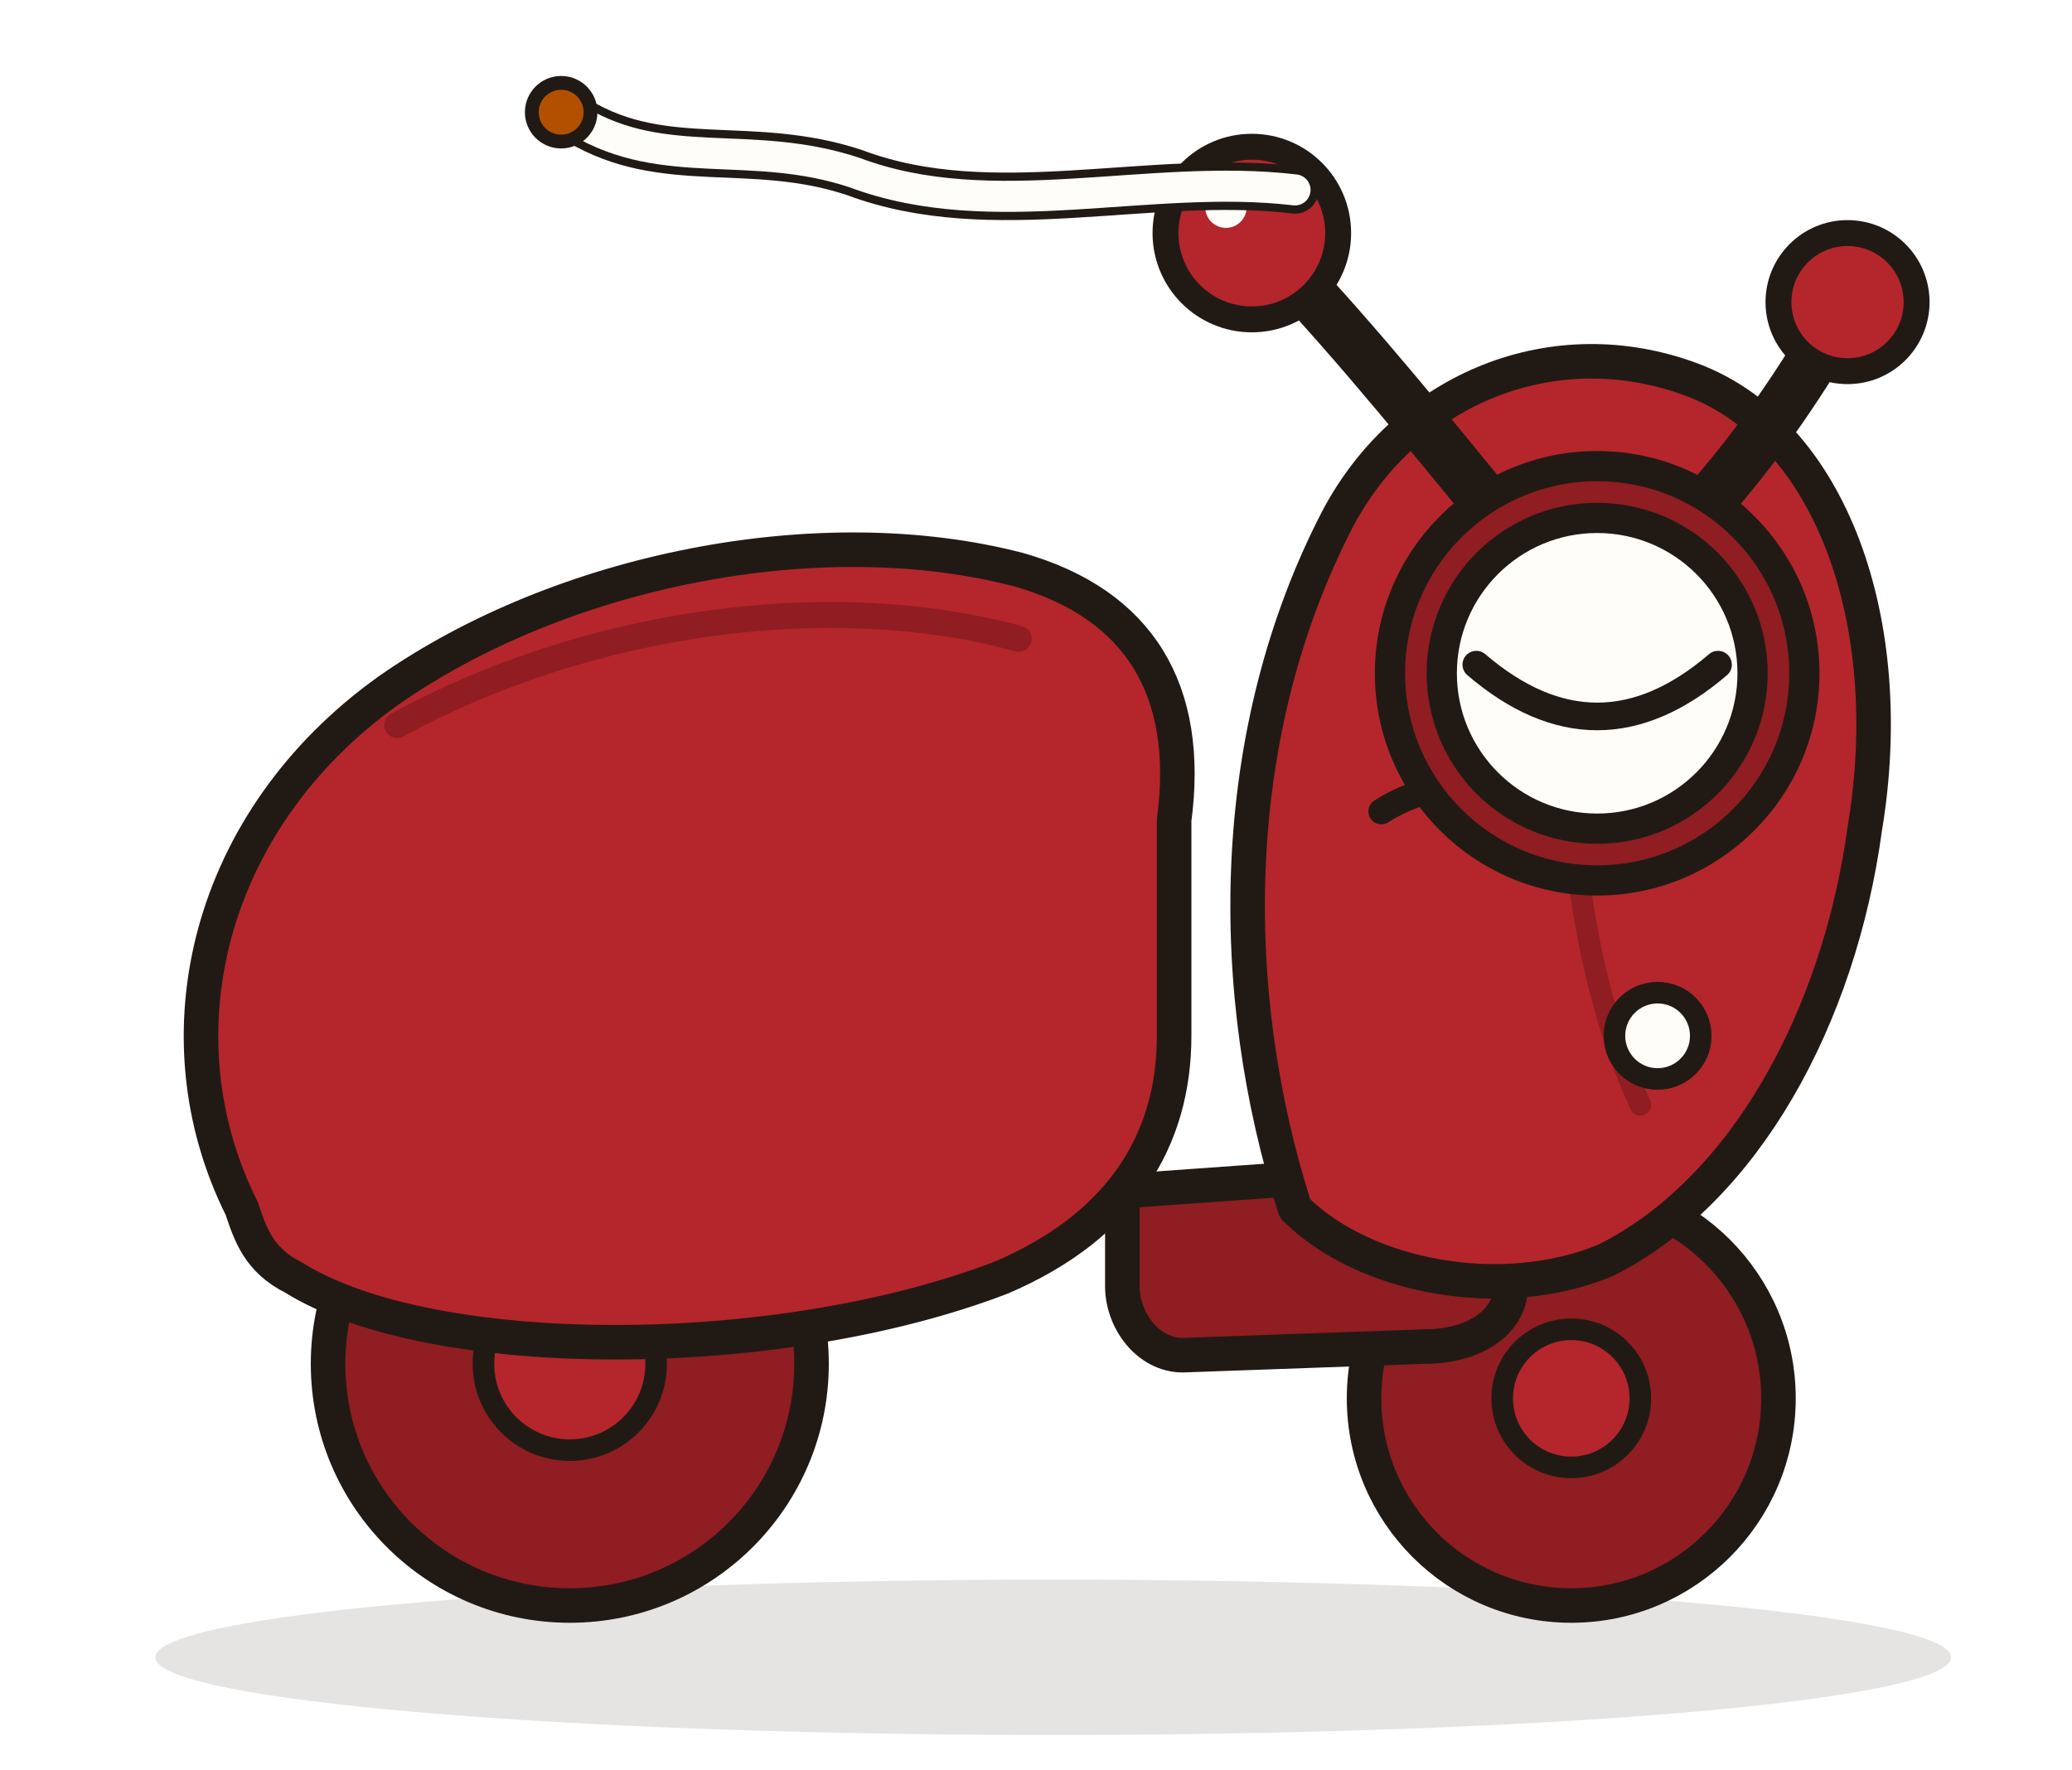
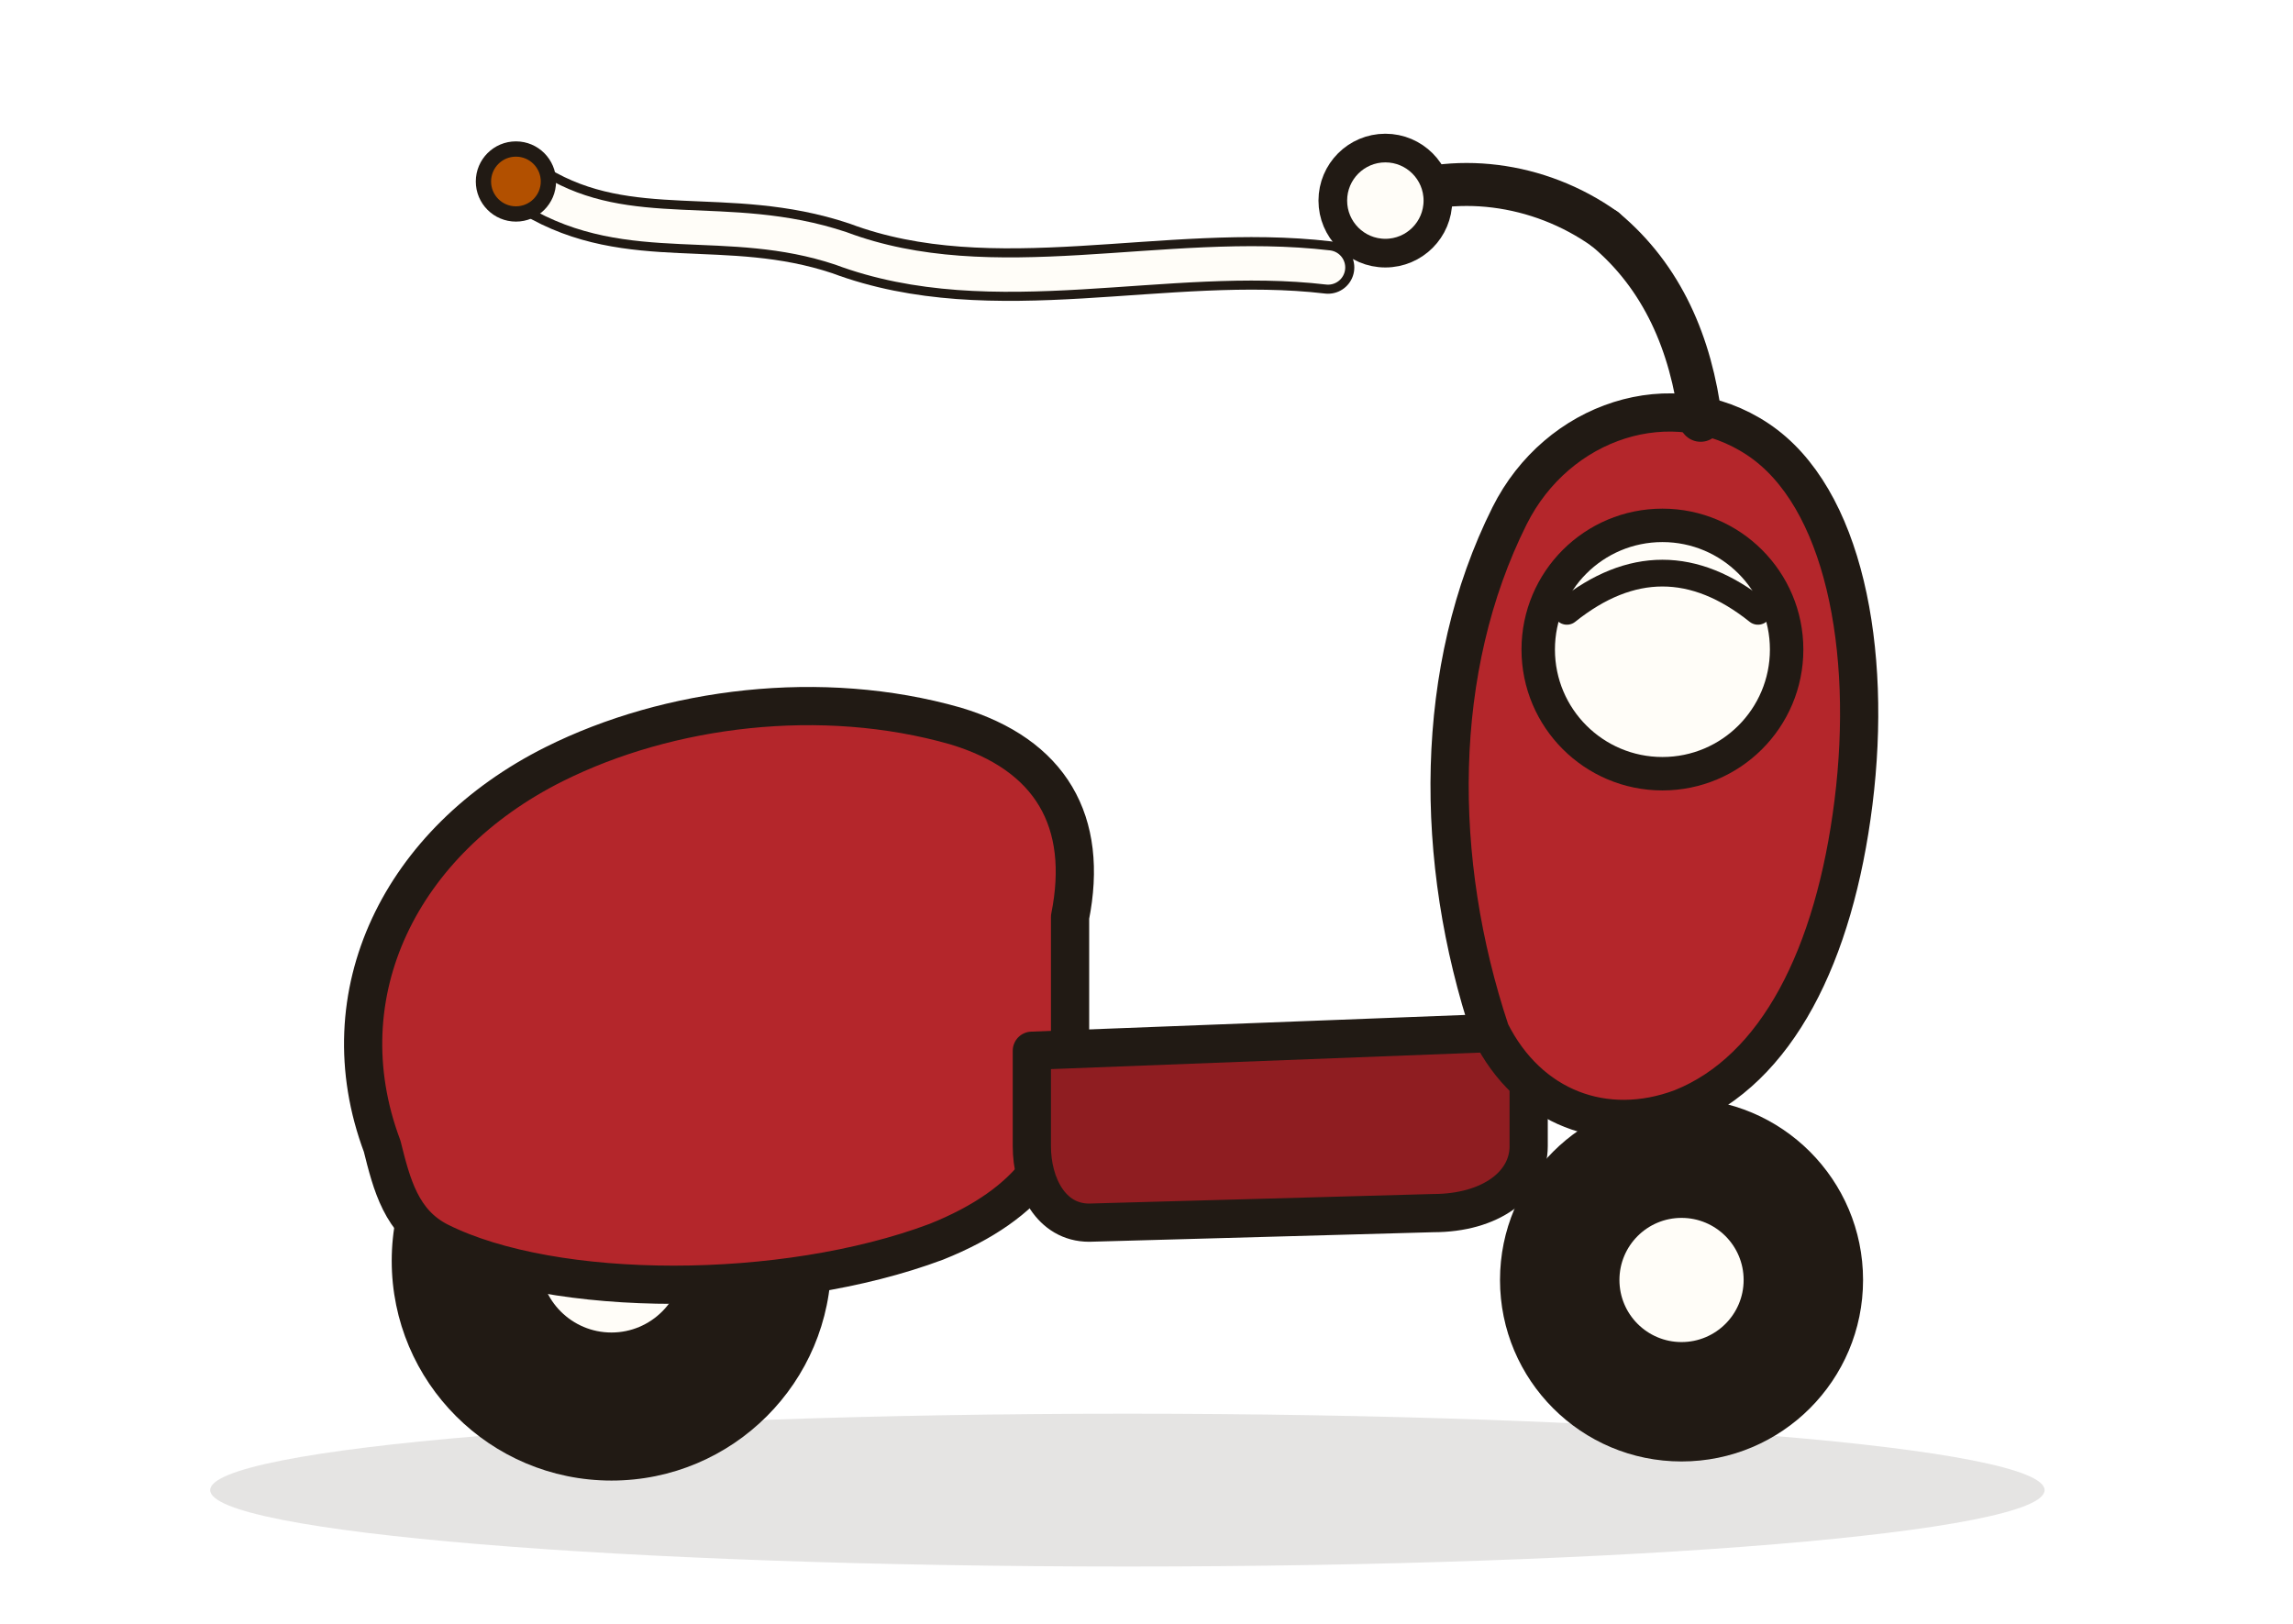
- <svg xmlns="http://www.w3.org/2000/svg" viewBox="0 0 240 205" role="img" aria-hidden="true">
+ <svg xmlns="http://www.w3.org/2000/svg" viewBox="0 0 240 170" role="img" aria-hidden="true">
  <style>
@media (prefers-reduced-motion: no-preference) {
-   .ribbon { animation: ribbon-flutter 2.4s ease-in-out infinite; transform-origin: 150px 22px; }
+   .ribbon { animation: ribbon-flutter 2.4s ease-in-out infinite; transform-origin: 139px 28px; }
  @keyframes ribbon-flutter { 0%, 100% { transform: rotate(0deg); } 50% { transform: rotate(-3deg); } }
-   .idle-bob { animation: idle-bob 3.4s ease-in-out infinite; transform-origin: 122px 158px; }
+   .idle-bob { animation: idle-bob 3.4s ease-in-out infinite; transform-origin: 118px 130px; }
  @keyframes idle-bob { 0%, 100% { transform: translateY(0); } 50% { transform: translateY(-3px); } }
  .sparkle { animation: sparkle-pulse 1.4s ease-in-out infinite; transform-box: fill-box; transform-origin: center; }
  @keyframes sparkle-pulse { 0%, 100% { opacity: 0.35; transform: scale(0.85); } 50% { opacity: 1; transform: scale(1.05); } }
}
</style>
-   <ellipse cx="122" cy="192" rx="104" ry="9" fill="#211a14" opacity="0.12" />
+   <ellipse cx="118" cy="156" rx="96" ry="8" fill="#211a14" opacity="0.12" />
  <g class="">
-     <circle cx="66" cy="158" r="28" fill="#8f1d21" stroke="#211a14" stroke-width="4" />
-     <circle cx="66" cy="158" r="10" fill="#b4262b" stroke="#211a14" stroke-width="2.5" />
-     <circle cx="182" cy="162" r="24" fill="#8f1d21" stroke="#211a14" stroke-width="4" />
-     <circle cx="182" cy="162" r="8" fill="#b4262b" stroke="#211a14" stroke-width="2.5" />
-     <path d="M28,140 C18,120 24,95 45,80 C65,66 95,60 118,66            C132,70 138,80 136,95 L136,120 C136,132 130,142 116,148            C90,158 50,158 34,148 C30,146 29,143 28,140 Z" fill="#b4262b" stroke="#211a14" stroke-width="4" stroke-linejoin="round" />
-     <path d="M46,84 C68,72 96,68 118,74" stroke="#8f1d21" stroke-width="3" fill="none" stroke-linecap="round" />
-     <path d="M130,138 L172,135 L175,149 C175,153 171,156 165,156 L137,157            C133,157 130,153 130,149 Z" fill="#8f1d21" stroke="#211a14" stroke-width="4" stroke-linejoin="round" />
-     <path d="M150,140 C142,115 142,85 155,60 C163,45 180,38 196,44            C212,50 220,72 216,96 C213,118 202,138 186,146            C174,151 158,148 150,140 Z" fill="#b4262b" stroke="#211a14" stroke-width="4" stroke-linejoin="round" />
-     <path d="M186,55 C180,76 180,106 190,128" stroke="#8f1d21" stroke-width="2.5" fill="none" stroke-linecap="round" />
-     <circle cx="192" cy="120" r="5" fill="#fffdf8" stroke="#211a14" stroke-width="2.5" />
-     <path d="M160,94 Q168,89 176,93" stroke="#211a14" stroke-width="3" fill="none" stroke-linecap="round" />
-     <path d="M172,58 C163,47 154,36 145,27" stroke="#211a14" stroke-width="6" fill="none" stroke-linecap="round" />
-     <circle cx="145" cy="27" r="10" fill="#b4262b" stroke="#211a14" stroke-width="3" />
-     <circle cx="142" cy="24" r="2.4" fill="#fffdf8" />
-     <path d="M198,58 C205,50 210,42 214,35" stroke="#211a14" stroke-width="6" fill="none" stroke-linecap="round" />
-     <circle cx="214" cy="35" r="8" fill="#b4262b" stroke="#211a14" stroke-width="3" />
+     <circle cx="64" cy="132" r="23" fill="#211a14" />
+     <circle cx="64" cy="132" r="7.5" fill="#fffdf8" />
+     <circle cx="176" cy="134" r="19" fill="#211a14" />
+     <circle cx="176" cy="134" r="6.5" fill="#fffdf8" />
+     <path d="M40,120            C34,104 42,88 58,80            C70,74 86,72 100,76            C110,79 114,86 112,96            L112,112            C112,120 108,126 98,130            C82,136 58,136 46,130            C42,128 41,124 40,120 Z" fill="#b4262b" stroke="#211a14" stroke-width="4" stroke-linejoin="round" />
+     <path d="M108,110 L160,108 L160,120 C160,124 156,127 150,127 L114,128 C110,128 108,124 108,120 Z" fill="#8f1d21" stroke="#211a14" stroke-width="4" stroke-linejoin="round" />
+     <path d="M156,108            C150,90 150,70 158,54            C163,44 175,40 184,46            C193,52 196,68 194,84            C192,100 186,112 176,116            C168,119 160,116 156,108 Z" fill="#b4262b" stroke="#211a14" stroke-width="4" stroke-linejoin="round" />
+     <path d="M178,44 C177,36 174,29 168,24" stroke="#211a14" stroke-width="4.5" fill="none" stroke-linecap="round" />
+     <path d="M168,24 C161,19 152,18 145,21" stroke="#211a14" stroke-width="4.5" fill="none" stroke-linecap="round" />
+     <circle cx="145" cy="21" r="5.5" fill="#fffdf8" stroke="#211a14" stroke-width="3" />
    <g class="ribbon">
-       <path d="M150,22 C133,20 115,26 99,20 C87,16 77,20 67,14" stroke="#211a14" stroke-width="5.5" fill="none" stroke-linecap="round" />
-       <path d="M150,22 C133,20 115,26 99,20 C87,16 77,20 67,14" stroke="#fffdf8" stroke-width="3.6" fill="none" stroke-linecap="round" />
-       <circle cx="65" cy="13" r="3.4" fill="#b25000" stroke="#211a14" stroke-width="1.6" />
+       <path d="M139,28 C122,26 104,32 88,26 C76,22 66,26 56,20" stroke="#211a14" stroke-width="5.5" fill="none" stroke-linecap="round" />
+       <path d="M139,28 C122,26 104,32 88,26 C76,22 66,26 56,20" stroke="#fffdf8" stroke-width="3.6" fill="none" stroke-linecap="round" />
+       <circle cx="54" cy="19" r="3.4" fill="#b25000" stroke="#211a14" stroke-width="1.6" />
    </g>
-     <circle cx="185" cy="78" r="24" fill="#8f1d21" stroke="#211a14" stroke-width="3.5" />
-     <circle cx="185" cy="78" r="18" fill="#fffdf8" stroke="#211a14" stroke-width="3.5" />
-     <path d="M171,77 Q185,89 199,77" stroke="#211a14" stroke-width="3.2" fill="none" stroke-linecap="round" />
+     <circle cx="174" cy="68" r="13" fill="#fffdf8" stroke="#211a14" stroke-width="3.5" />
+     <path d="M164,64 Q174,56 184,64" stroke="#211a14" stroke-width="2.8" fill="none" stroke-linecap="round" />
  </g>
</svg>
